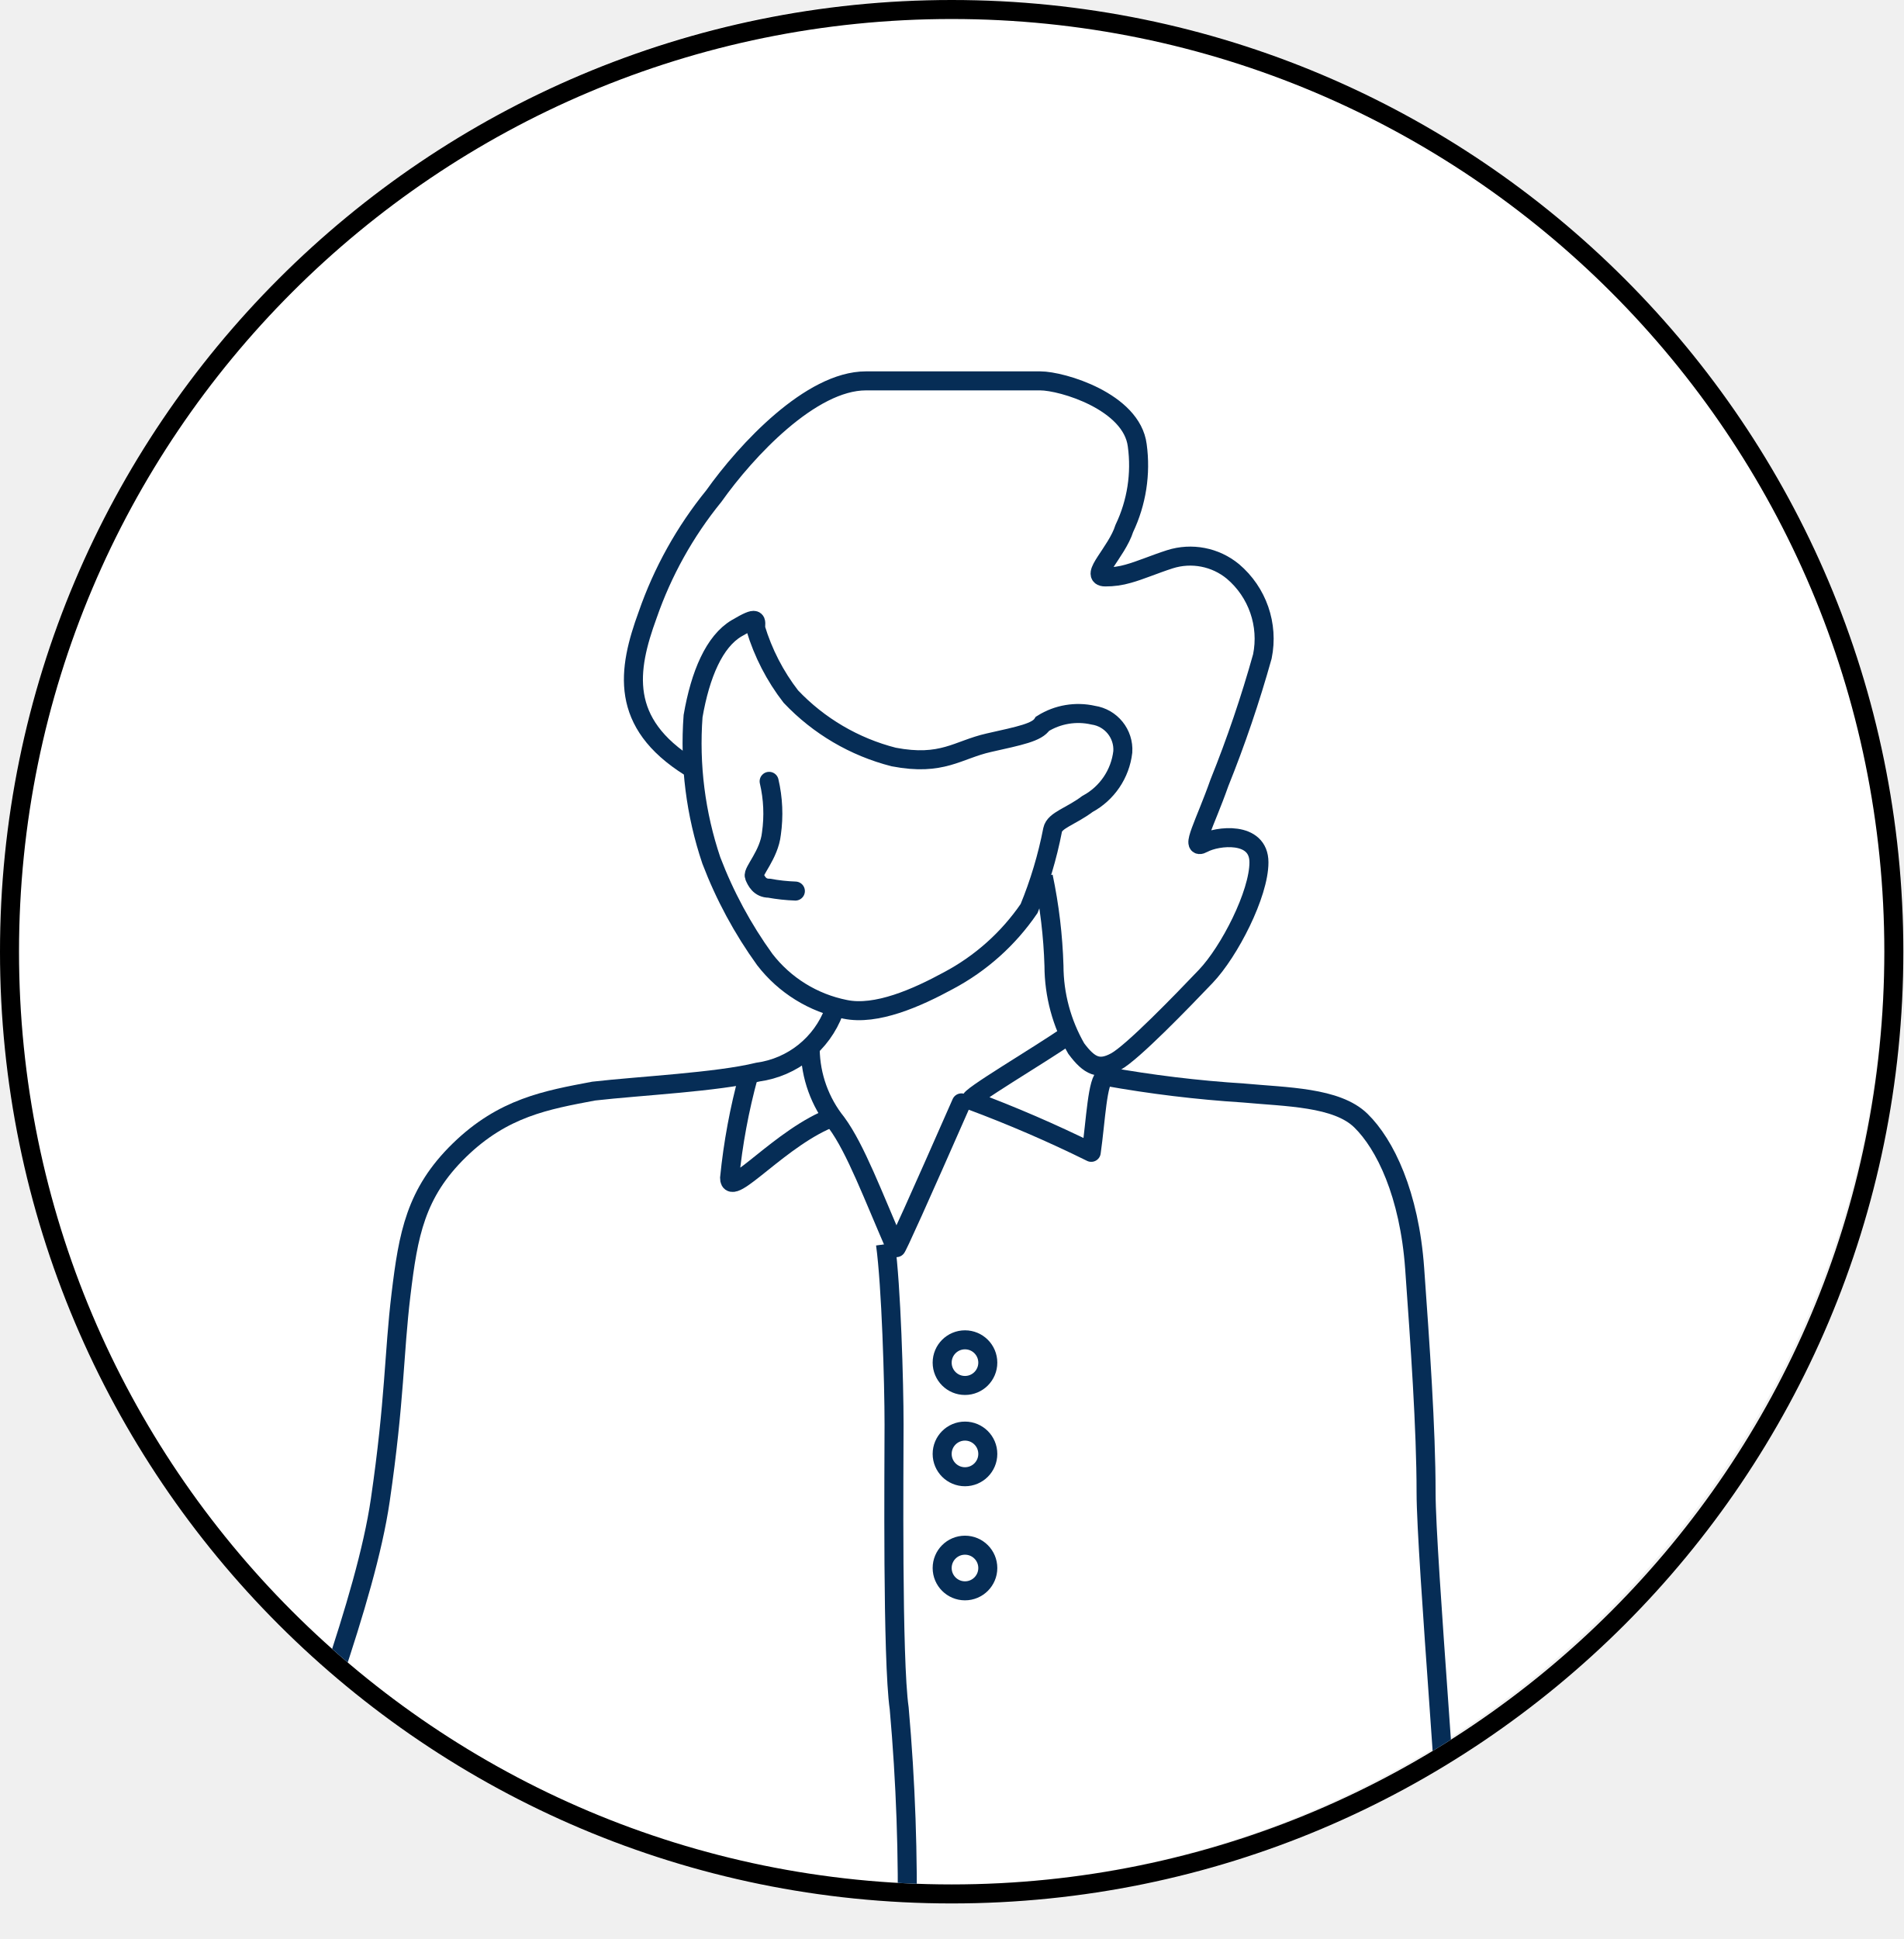
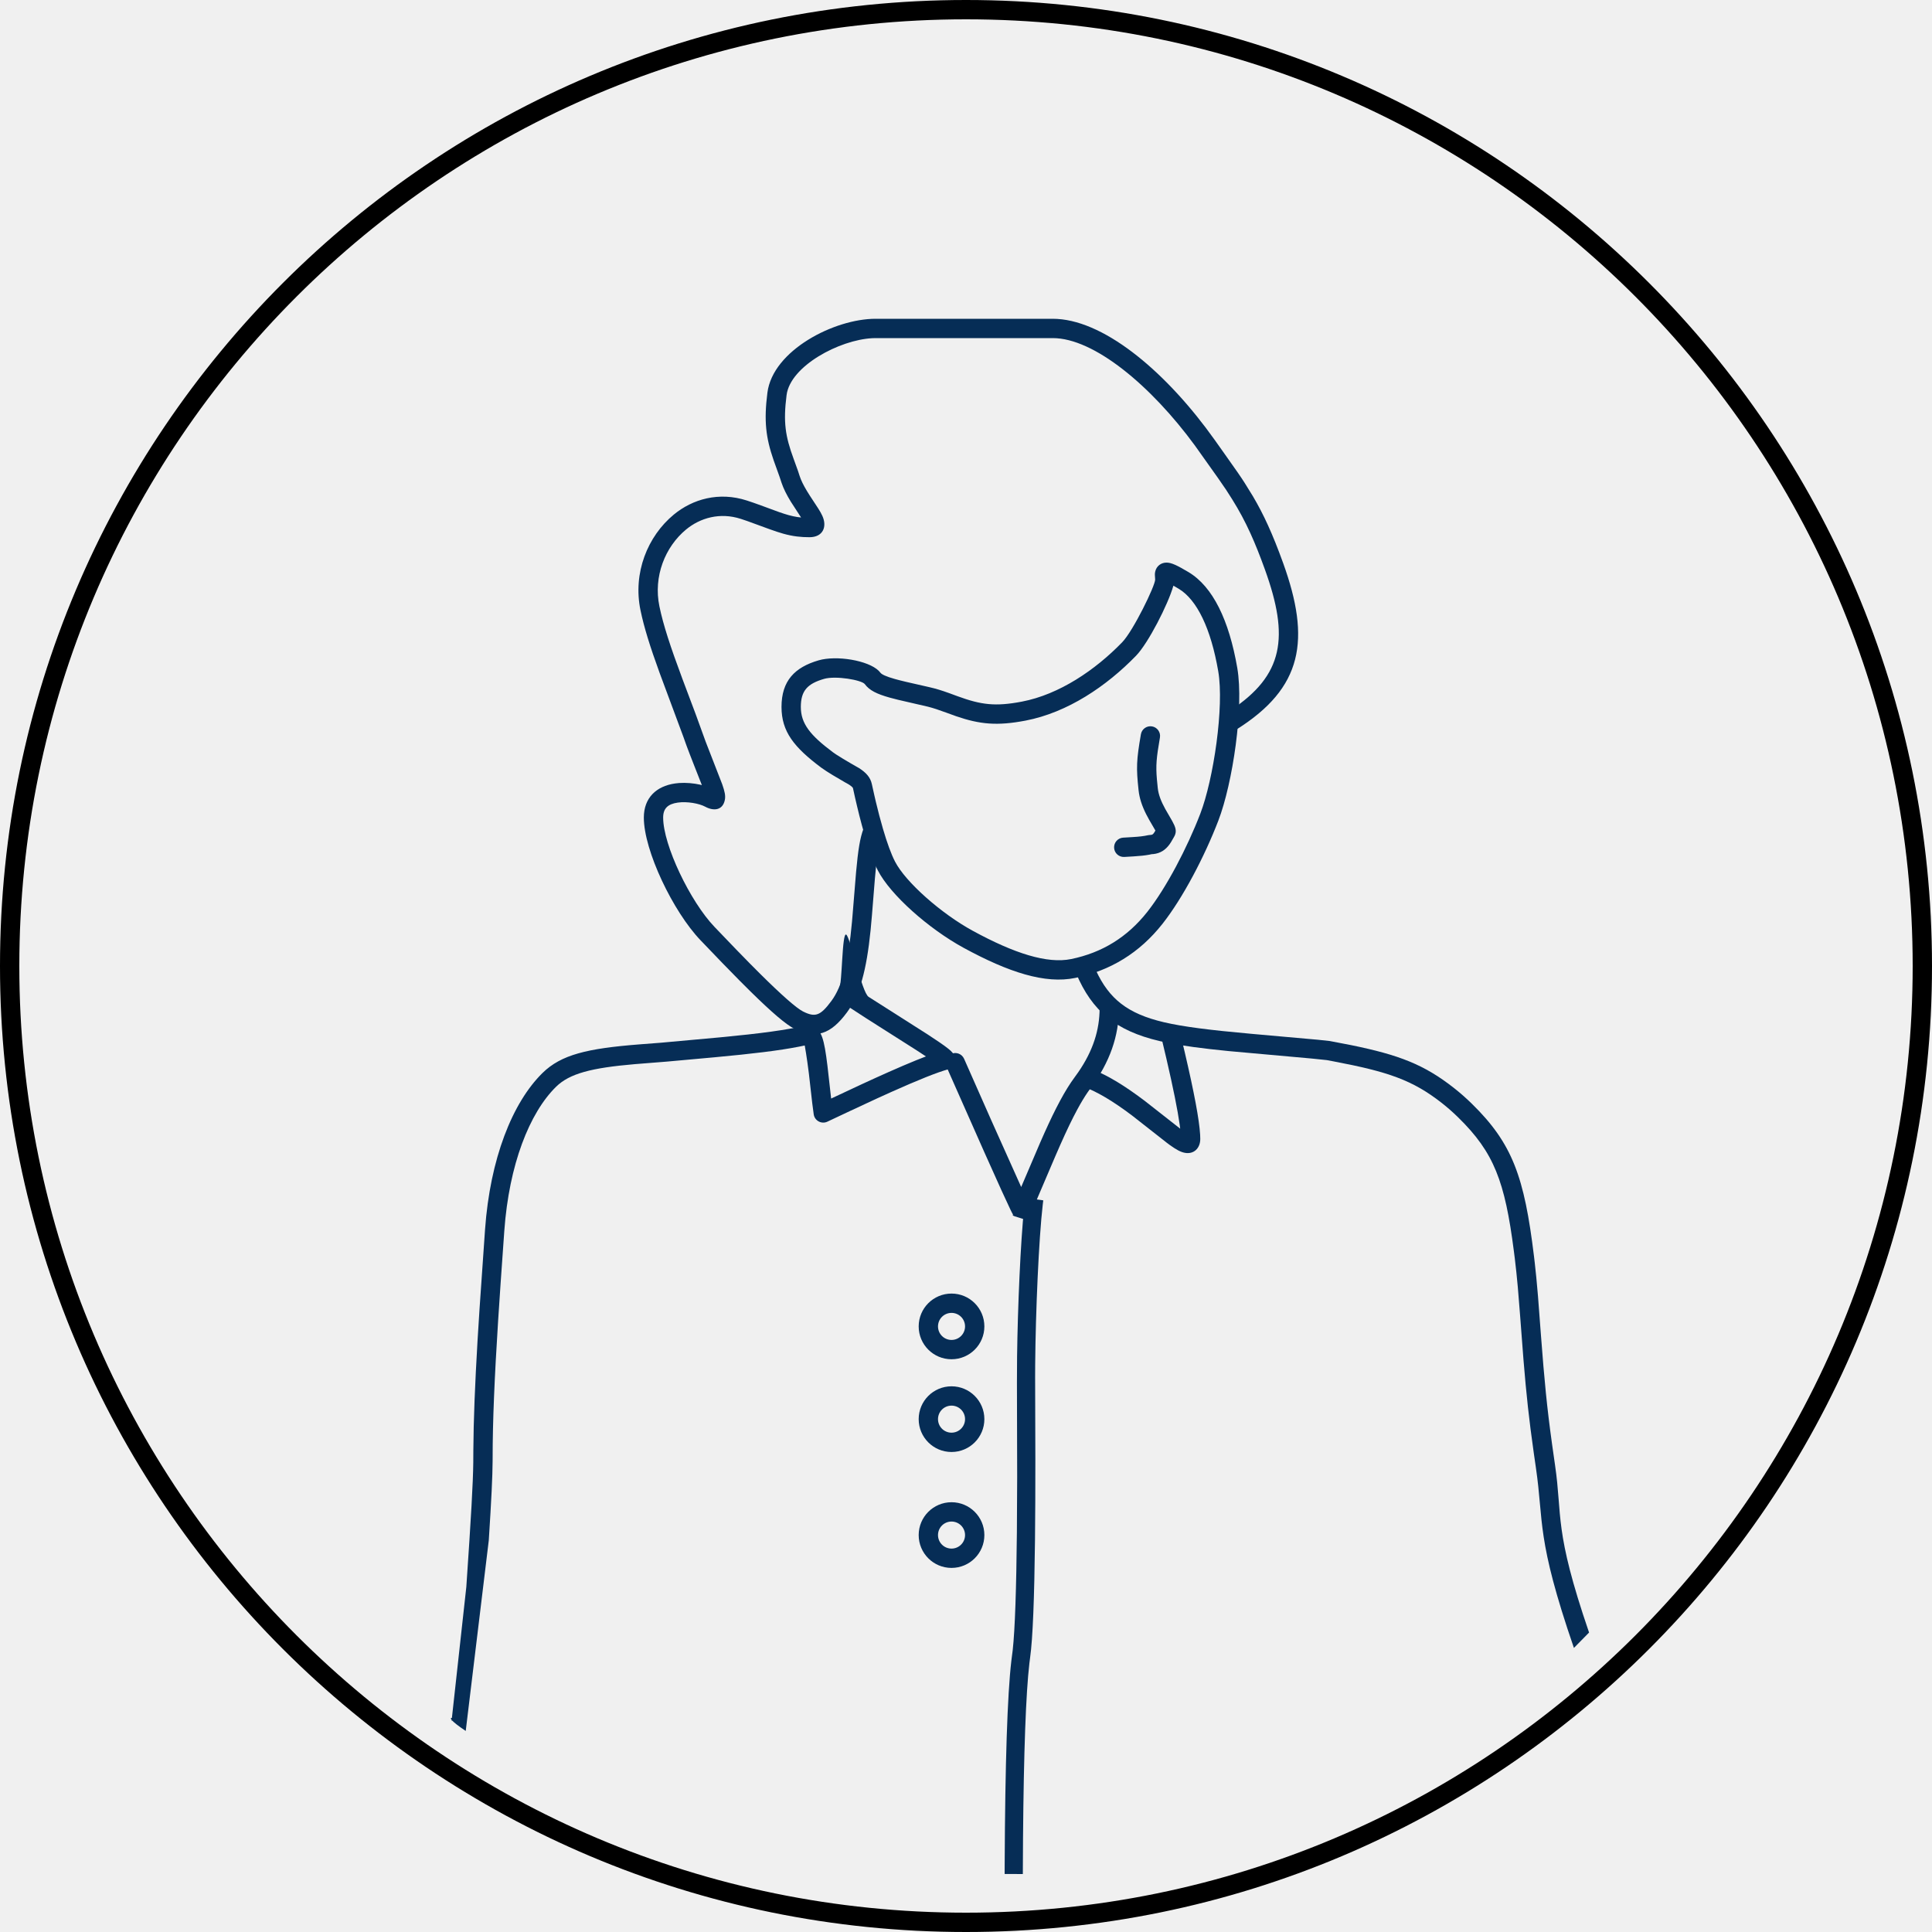
- <svg xmlns="http://www.w3.org/2000/svg" id="fd9d632d-5ca7-46f3-8126-f1580d0e8141" data-name="Layer 1" width="100.1" height="101.97" viewBox="0 0 100.1 101.97">
-   <defs>
-     <mask id="f1ff7e33-2cfb-423d-81fa-c26fc374e87e" x="1" y="1" width="98.1" height="100.97" maskUnits="userSpaceOnUse">
-       <g id="be543f43-e5c3-4704-adb4-20f41312097c" data-name="mask-2">
-         <circle id="fa6eec9b-1fdf-476f-bfc5-66c36d21447e" data-name="path-1" cx="50.05" cy="50.05" r="49.05" style="fill:#fff" />
-       </g>
-     </mask>
-   </defs>
-   <ellipse cx="49.82" cy="49.56" rx="49.3" ry="49.56" style="fill:#fff" />
-   <g id="aa637dfc-9b97-4ddf-b74a-434c1b5227d0" data-name="Page-1">
-     <g id="fa198285-3705-45cb-8e41-1d8e847dcd57" data-name="web 05 02">
-       <g id="fd11f59d-7e4c-4d19-8dc5-ed3b2399876b" data-name="explainer-diagram">
-         <g id="bbe00407-0670-4de8-936e-a45a63dca852" data-name="alice">
-           <g id="e105db52-17a6-43c5-aaea-64613e5935d6" data-name="doodle">
-             <g id="a4b22a61-585d-49c0-8057-6804c608ce56" data-name="Group-4">
-               <g id="e1f2937d-d5e4-4114-b147-a71aa4549803" data-name="alice">
-                 <g id="eae568fa-db98-4ae9-a46b-481a3e339306" data-name="Group-16">
-                   <circle cx="50.05" cy="50.05" r="49.55" style="fill:none;stroke:#000" />
-                   <g style="mask:url(#f1ff7e33-2cfb-423d-81fa-c26fc374e87e)">
-                     <g id="e20b9705-6393-42a7-91d1-09afe559ca49" data-name="lady">
-                       <path id="f65574d4-ad31-48ef-b1b4-a0ecb63eb309" data-name="Path" d="M36.28,40.34c-3.72-2.33-3.28-5.1-2.22-8a20.59,20.59,0,0,1,3.48-6.25c1.71-2.41,5.11-6.06,8-6.06h9.17c1.15,0,4.81,1.09,5.1,3.39a7.72,7.72,0,0,1-.68,4.37c-.4,1.26-1.88,2.55-1,2.55a4.24,4.24,0,0,0,1.21-.17c.62-.17,1.38-.5,2.19-.76a3.53,3.53,0,0,1,3.31.64,4.64,4.64,0,0,1,1.55,4.47,63.79,63.79,0,0,1-2.26,6.65c-.75,2.13-1.58,3.58-.85,3.18s2.93-.66,2.93,1-1.55,4.69-2.8,6-3.85,4-4.73,4.48-1.39.24-2.08-.69a8.76,8.76,0,0,1-1.17-4.35,26.72,26.72,0,0,0-.56-4.69" style="fill:none;stroke:#062d56" />
-                       <path id="acc8f19b-238e-47e5-9036-c3b67821f287" data-name="Path-2" d="M36.45,37.66c.38-2.2,1.12-3.93,2.29-4.62s1-.4,1,0a11.14,11.14,0,0,0,1.85,3.59A11.3,11.3,0,0,0,47,39.81c2.56.49,3.36-.38,5-.75s2.54-.54,2.83-1a3.54,3.54,0,0,1,2.66-.45,1.83,1.83,0,0,1,1.56,1.93,3.58,3.58,0,0,1-1.86,2.74c-.88.66-1.72.85-1.83,1.36a21.78,21.78,0,0,1-1.24,4.14,11.88,11.88,0,0,1-4.24,3.79c-1.67.91-3.8,1.85-5.43,1.51a7.07,7.07,0,0,1-4.23-2.62,22.74,22.74,0,0,1-2.81-5.21A19.27,19.27,0,0,1,36.45,37.66Z" style="fill:none;stroke:#062d56" />
-                       <path id="e1388f71-2db2-4583-ab9f-99b5d787cac3" data-name="Path-3" d="M40.45,41.09a7.45,7.45,0,0,1,.12,2.75c-.12,1.11-1,2-.9,2.24s.28.63.78.63a9.54,9.54,0,0,0,1.38.15" style="fill:none;stroke:#062d56;stroke-linecap:round" />
-                       <path id="ba2c255f-9037-4966-8383-1555c1657acc" data-name="Path-4" d="M14,98.48c2.1-6.51,5.23-14.31,6-19.59s.71-7.67,1.09-10.82.76-5.33,3.07-7.58,4.58-2.64,7.06-3.11c2.45-.28,6.47-.47,8.64-1a5,5,0,0,0,4-3.2" style="fill:none;stroke:#062d56" />
-                       <path id="fb94973d-be0e-4bdf-a6cf-de0364b5775b" data-name="Path-5" d="M43.83,58.74c-2.73,1-5.46,4.35-5.46,3.21a32.57,32.57,0,0,1,1-5.39" style="fill:none;stroke:#062d56" />
-                       <path id="bf01bc0b-9b9e-4e5a-9833-78d037848d3c" data-name="Path-6" d="M50.56,58q-3.37,7.66-3.44,7.64C45.91,62.87,45,60.41,44,59.05a6.32,6.32,0,0,1-1.39-3.86" style="fill:none;stroke:#062d56;stroke-linecap:round;stroke-linejoin:round" />
-                       <path id="bd1b1a2a-4b8c-41af-ab44-73adc50ae04b" data-name="Path-7" d="M56.16,54.45c-1.42,1-5.36,3.31-5.09,3.42a67.46,67.46,0,0,1,6.32,2.73c.24-1.68.32-3.83.75-4a63.63,63.63,0,0,0,7.26.88c2.26.21,4.9.21,6.17,1.45s2.55,3.86,2.83,7.78.6,8.41.6,11.78,1.38,19.29,1.38,23" style="fill:none;stroke:#062d56;stroke-linecap:round;stroke-linejoin:round" />
-                       <path id="a62b636c-b402-43db-a258-33ce3b9bd11a" data-name="Path-8" d="M46.57,65.43c.3,2.19.45,7.26.45,9.49s-.1,12.35.27,14.92a109.27,109.27,0,0,1,.41,11.63" style="fill:none;stroke:#062d56" />
-                       <circle id="e13d2a3e-31aa-4c4f-991c-30ae3ce0a49b" data-name="Oval" cx="50.75" cy="71.66" r="1.2" style="fill:none;stroke:#062d56" />
-                       <circle id="a7e38a09-3413-4455-9b24-1adce25ffe29" data-name="Oval-Copy" cx="50.75" cy="76.46" r="1.2" style="fill:none;stroke:#062d56" />
-                       <circle id="ff78b34f-da5c-4171-bae6-a8ddac959eaf" data-name="Oval-Copy-2" cx="50.75" cy="82.46" r="1.2" style="fill:none;stroke:#062d56" />
-                     </g>
-                   </g>
-                 </g>
-               </g>
-             </g>
-           </g>
+ <svg xmlns="http://www.w3.org/2000/svg" width="100px" height="100px" viewBox="0 0 100 100" version="1.1">
+   <g id="Page-1" stroke="none" stroke-width="1" fill="none" fill-rule="evenodd">
+     <g id="web_05_02" transform="translate(-369, -4786)">
+       <g id="Group-4" transform="translate(419, 4836) scale(-1, 1) translate(-419, -4836) translate(369, 4786)">
+         <g id="Group" transform="translate(13.52421, 16.5)">
+           <g id="lady" transform="translate(0.475787, 0.5)" />
+           <path d="M41.157,0 C43.287,0 46.476,1.631 46.755,3.826 C46.941,5.29 46.838,6.15 46.433,7.323 L46.122,8.189 L46.021,8.495 C45.914,8.806 45.76,9.112 45.543,9.467 L45.012,10.285 L45.208,10.261 C45.279,10.25 45.351,10.236 45.425,10.22 L45.656,10.163 L45.888,10.093 C45.971,10.067 46.061,10.036 46.159,10.002 L47.087,9.661 C47.366,9.559 47.594,9.479 47.818,9.407 C49.267,8.937 50.629,9.334 51.6,10.135 C52.956,11.254 53.727,13.155 53.323,15.091 C53.139,15.977 52.835,16.952 52.333,18.333 L51.095,21.663 L50.988,21.965 L50.931,22.123 C50.846,22.355 50.689,22.757 50.53,23.163 L50.147,24.137 L50.233,24.115 C50.583,24.038 50.968,24.004 51.326,24.029 L51.537,24.052 C52.505,24.192 53.151,24.795 53.151,25.817 C53.151,27.529 51.639,30.681 50.216,32.168 L49.101,33.329 L48.198,34.252 L47.606,34.842 C46.548,35.881 45.799,36.53 45.35,36.753 C44.247,37.299 43.474,37.034 42.639,35.903 C41.968,34.995 41.626,33.725 41.415,31.657 L41.344,30.874 L41.193,28.997 C41.101,27.931 41.019,27.321 40.903,26.92 L40.847,26.749 L41.783,26.398 C41.96,26.871 42.06,27.478 42.164,28.626 L42.359,31.006 L42.377,31.214 C42.569,33.321 42.875,34.54 43.443,35.309 C44.011,36.077 44.277,36.169 44.906,35.857 C45.251,35.686 46.044,34.983 47.13,33.905 L47.643,33.391 L48.383,32.633 L49.493,31.476 C50.752,30.162 52.151,27.244 52.151,25.817 C52.151,25.343 51.908,25.116 51.394,25.042 C50.917,24.973 50.288,25.084 49.967,25.258 C49.546,25.485 49.07,25.456 48.958,24.905 C48.914,24.689 48.964,24.466 49.093,24.096 L49.95,21.891 L50.471,20.456 L51.15,18.651 C51.785,16.95 52.145,15.846 52.344,14.888 C52.668,13.334 52.046,11.799 50.963,10.906 C50.234,10.305 49.211,10.006 48.127,10.358 L47.801,10.468 L46.654,10.887 C46.361,10.993 46.133,11.068 45.923,11.127 C45.425,11.264 45.021,11.306 44.576,11.306 C43.881,11.306 43.651,10.766 43.912,10.198 C43.963,10.085 44.03,9.966 44.127,9.814 L44.564,9.147 C44.773,8.82 44.922,8.554 45.022,8.312 L45.086,8.139 L45.174,7.869 L45.396,7.255 C45.83,6.074 45.941,5.354 45.763,3.952 C45.571,2.442 43.025,1.093 41.329,1.005 L41.157,1 L31.985,1 C29.848,1 26.902,3.459 24.633,6.553 L23.438,8.234 C23.049,8.787 22.934,8.967 22.695,9.35 C22.336,9.926 22.041,10.474 21.752,11.109 C21.509,11.643 21.266,12.249 21.002,12.983 C19.741,16.478 20.022,18.451 22.804,20.279 L23.017,20.416 L22.486,21.264 C19.037,19.101 18.627,16.621 20.061,12.643 C20.334,11.886 20.587,11.256 20.842,10.695 C21.087,10.155 21.339,9.672 21.625,9.186 L22.047,8.503 C22.259,8.171 22.462,7.878 23.089,6.995 L23.607,6.265 C26.01,2.884 29.158,0.16 31.757,0.007 L31.985,0 L41.157,0 Z" id="Path" fill="#062D56" fill-rule="nonzero" />
+           <path d="M42.484,24.143 L42.56,24.093 L42.752,23.986 C43.071,23.804 43.695,23.438 43.966,23.235 C45.377,22.18 46.025,21.37 46.025,20.092 C46.025,18.735 45.339,18.039 44.105,17.679 C43.186,17.411 41.539,17.677 40.988,18.225 L40.906,18.319 C40.842,18.406 40.617,18.516 40.157,18.645 L39.897,18.714 C39.801,18.739 39.695,18.764 39.576,18.793 L38.366,19.069 C38.028,19.146 37.75,19.232 37.343,19.378 L36.908,19.538 C35.696,19.982 34.958,20.079 33.584,19.816 C31.648,19.446 29.786,18.182 28.394,16.746 C27.82,16.155 26.685,13.818 26.685,13.5 L26.7,13.245 C26.701,13.184 26.695,13.14 26.679,13.073 C26.612,12.797 26.376,12.614 26.083,12.62 C25.835,12.626 25.545,12.764 24.963,13.11 C23.694,13.865 22.859,15.61 22.434,18.074 C22.086,20.097 22.671,24.04 23.415,25.977 C24.128,27.832 25.251,29.98 26.306,31.317 C27.494,32.824 29.006,33.742 30.823,34.118 C32.379,34.44 34.266,33.83 36.599,32.559 C38.411,31.571 40.389,29.816 41.038,28.554 C41.276,28.093 41.506,27.458 41.733,26.682 C41.824,26.373 41.911,26.05 41.995,25.719 L42.118,25.215 C42.198,24.881 42.237,24.706 42.326,24.296 C42.332,24.269 42.373,24.221 42.484,24.143 Z M25.474,13.97 L25.741,13.814 L25.751,13.848 C26.017,14.774 27.036,16.783 27.676,17.443 C29.198,19.012 31.215,20.382 33.396,20.799 C34.863,21.079 35.758,20.993 36.984,20.572 L37.475,20.394 C37.897,20.239 38.163,20.15 38.446,20.078 L39.987,19.722 C40.155,19.681 40.297,19.644 40.427,19.608 C41.091,19.422 41.475,19.234 41.713,18.911 C41.869,18.698 43.216,18.462 43.824,18.639 C44.673,18.887 45.025,19.243 45.025,20.092 C45.025,20.952 44.543,21.555 43.367,22.434 L43.204,22.547 C42.785,22.822 42.001,23.263 42.02,23.251 C41.648,23.489 41.425,23.732 41.349,24.084 L41.213,24.695 L41.146,24.984 C41.028,25.478 40.904,25.955 40.773,26.401 C40.563,27.121 40.351,27.704 40.149,28.096 C39.605,29.153 37.772,30.78 36.12,31.681 C33.986,32.844 32.274,33.397 31.026,33.139 C29.436,32.81 28.132,32.017 27.091,30.698 C26.108,29.451 25.029,27.387 24.349,25.618 C23.664,23.837 23.105,20.07 23.42,18.244 C23.799,16.04 24.518,14.538 25.474,13.97 Z" id="Path-2" fill="#062D56" fill-rule="nonzero" />
+           <path d="M26.846,21.098 C27.118,21.052 27.377,21.234 27.423,21.507 C27.654,22.848 27.67,23.232 27.544,24.398 C27.499,24.82 27.365,25.217 27.149,25.646 L26.998,25.928 L26.672,26.489 L26.713,26.56 C26.776,26.661 26.813,26.699 26.876,26.71 L27.039,26.727 C27.273,26.78 27.5,26.806 27.848,26.827 L28.346,26.857 C28.622,26.877 28.829,27.116 28.809,27.392 C28.79,27.667 28.55,27.874 28.275,27.855 L27.787,27.826 C27.47,27.806 27.23,27.782 26.994,27.739 L26.86,27.711 L26.784,27.707 C26.414,27.67 26.146,27.488 25.938,27.199 L25.863,27.086 L25.723,26.844 L25.673,26.752 C25.561,26.511 25.63,26.311 25.804,25.993 L26.158,25.38 C26.383,24.972 26.514,24.628 26.55,24.291 L26.594,23.846 C26.657,23.108 26.62,22.737 26.438,21.676 C26.391,21.404 26.574,21.145 26.846,21.098 Z" id="Path-3" fill="#062D56" fill-rule="nonzero" />
+           <path d="M30.77,33.894 C29.949,35.833 28.72,36.852 26.464,37.383 L26.077,37.468 C25.268,37.632 24.254,37.767 22.889,37.903 L18.581,38.29 C18.283,38.318 18.027,38.345 17.799,38.371 L17.446,38.438 C14.628,38.972 13.364,39.404 11.848,40.591 C11.559,40.818 11.275,41.067 10.994,41.343 C9.147,43.15 8.581,44.646 8.117,48.266 L8.07,48.635 C8.012,49.114 7.962,49.593 7.915,50.114 L7.801,51.526 L7.622,53.865 C7.471,55.711 7.335,56.962 7.085,58.725 L6.979,59.46 C6.561,62.305 6.975,63.085 5.01,68.797 L4.226,68 C6.06,62.644 5.595,61.999 5.99,59.314 L6.142,58.245 C6.406,56.34 6.536,54.993 6.718,52.597 L6.868,50.615 L6.884,50.429 C6.93,49.875 6.979,49.374 7.035,48.882 L7.078,48.514 C7.577,44.419 8.186,42.692 10.294,40.628 C10.602,40.327 10.914,40.053 11.232,39.804 C12.767,38.601 14.062,38.102 16.55,37.594 L17.649,37.383 L18.253,37.318 L21.708,37.01 C23.856,36.818 25.243,36.643 26.235,36.41 C28.099,35.971 29.067,35.215 29.757,33.714 L30.77,33.894 Z" id="Path-4" fill="#062D56" fill-rule="nonzero" />
+           <path d="M25.397,36.939 L26.369,37.174 L26.105,38.287 C25.751,39.808 25.522,40.953 25.416,41.708 L25.389,41.92 L27.197,40.502 L27.288,40.433 C28.235,39.721 29.067,39.204 29.873,38.874 L30.141,38.771 L30.479,39.712 C29.702,39.992 28.868,40.496 27.889,41.232 L26.079,42.652 C26.01,42.704 25.956,42.745 25.921,42.77 C25.6,43 25.371,43.129 25.148,43.17 C24.674,43.258 24.35,42.922 24.35,42.453 L24.357,42.229 C24.403,41.453 24.667,40.044 25.152,37.97 L25.397,36.939 Z" id="Path-5" fill="#062D56" fill-rule="nonzero" />
+           <path d="M29.06,35.185 C29.336,35.185 29.56,35.409 29.56,35.685 C29.56,36.808 29.9,37.886 30.661,38.991 L30.844,39.247 C31.094,39.582 31.342,39.984 31.6,40.462 L31.812,40.867 C32.062,41.359 32.326,41.929 32.638,42.643 L33.619,44.939 L35.17,41.48 C35.577,40.562 36.046,39.503 36.575,38.302 C36.687,38.049 36.982,37.935 37.234,38.046 C37.487,38.158 37.602,38.453 37.49,38.705 L35.518,43.158 L34.645,45.1 L34.181,46.1 L34.104,46.255 C34.073,46.317 34.073,46.317 34.042,46.37 L34.054,46.391 C34.067,46.428 33.988,46.451 33.436,46.618 C33.3,46.574 33.189,46.473 33.132,46.342 L31.857,43.355 L31.596,42.757 C31.262,42.005 30.987,41.431 30.72,40.937 C30.531,40.586 30.35,40.284 30.173,40.028 L30.042,39.844 C29.025,38.479 28.56,37.113 28.56,35.685 C28.56,35.409 28.784,35.185 29.06,35.185 Z" id="Path-6" fill="#062D56" fill-rule="nonzero" />
+           <path d="M42.673,31.877 C42.898,31.717 42.879,34.434 43.039,34.659 C43.199,34.884 43.147,35.196 42.922,35.356 L42.441,35.686 C42.22,35.834 41.956,36.005 41.621,36.219 L39.016,37.874 L38.55,38.18 L39.072,38.386 C39.482,38.552 39.951,38.753 40.476,38.986 L41.155,39.291 L41.834,39.602 L43.456,40.361 L43.645,38.684 C43.819,37.24 43.953,36.827 44.4,36.607 C44.505,36.556 44.623,36.543 44.736,36.57 C45.767,36.816 47.099,36.993 49.206,37.193 L52.266,37.471 L53.394,37.558 C56.08,37.769 57.428,38.088 58.394,39.036 C59.961,40.574 61.109,43.483 61.37,47.138 L61.654,51.233 L61.758,52.885 C61.892,55.169 61.966,57.018 61.976,58.595 L61.979,59.2 C61.992,60.261 62.088,61.967 62.339,65.639 L63.101,72.562 C62.422,72.562 64,72 62.37,73.094 L61.176,63.223 C61.039,61.088 60.984,59.93 60.978,59.12 L60.977,58.954 C60.977,57.089 60.881,54.822 60.693,51.861 L60.563,49.904 L60.373,47.209 C60.128,43.78 59.07,41.101 57.693,39.75 C56.995,39.064 55.86,38.773 53.627,38.581 L51.944,38.447 L49.493,38.225 C47.514,38.042 46.169,37.881 45.109,37.673 L44.823,37.614 L44.756,38.014 C44.715,38.272 44.664,38.622 44.611,39.047 L44.434,40.601 C44.409,40.811 44.384,40.998 44.358,41.177 C44.31,41.508 43.957,41.699 43.654,41.559 L42.51,41.02 C41.989,40.775 41.524,40.559 41.076,40.353 L40.348,40.023 C38.973,39.408 37.952,38.995 37.363,38.837 C37.133,38.747 36.999,38.511 37.041,38.265 C37.06,38.152 37.105,38.073 37.167,37.995 C37.221,37.928 37.292,37.862 37.388,37.785 L37.597,37.626 C37.678,37.567 37.771,37.502 37.876,37.431 L38.467,37.038 L41.518,35.096 C41.873,34.866 42.457,32.03 42.673,31.877 Z" id="Path-7" fill="#062D56" fill-rule="nonzero" />
+           <path d="M32.476,45.63 L33.409,45.5 L33.464,45.976 C33.654,47.795 33.799,51.156 33.832,53.721 L33.839,55.078 L33.827,59.942 L33.842,62.813 C33.871,65.72 33.939,67.834 34.058,68.91 L34.129,69.468 C34.335,71.234 34.449,74.737 34.474,79.998 L34.476,80.496 L33.534,80.5 L33.524,78.635 C33.487,74.165 33.376,71.144 33.194,69.588 L33.157,69.296 C33.018,68.306 32.939,66.215 32.905,63.236 L32.89,61.233 C32.886,60.527 32.885,59.813 32.886,59.048 L32.898,54.765 L32.895,54.117 C32.872,51.426 32.71,47.624 32.502,45.842 L32.476,45.63 Z" id="Path-8" fill="#062D56" fill-rule="nonzero" />
+           <path d="M37.225,50.455 C36.287,50.455 35.525,51.216 35.525,52.155 C35.525,53.094 36.287,53.855 37.225,53.855 C38.164,53.855 38.925,53.094 38.925,52.155 C38.925,51.216 38.164,50.455 37.225,50.455 Z M37.225,51.455 C37.612,51.455 37.925,51.768 37.925,52.155 C37.925,52.542 37.612,52.855 37.225,52.855 C36.839,52.855 36.525,52.542 36.525,52.155 C36.525,51.768 36.839,51.455 37.225,51.455 Z" id="Oval" fill="#062D56" fill-rule="nonzero" />
+           <path d="M37.225,55.255 C36.287,55.255 35.525,56.016 35.525,56.955 C35.525,57.894 36.287,58.655 37.225,58.655 C38.164,58.655 38.925,57.894 38.925,56.955 C38.925,56.016 38.164,55.255 37.225,55.255 Z M37.225,56.255 C37.612,56.255 37.925,56.568 37.925,56.955 C37.925,57.342 37.612,57.655 37.225,57.655 C36.839,57.655 36.525,57.342 36.525,56.955 C36.525,56.568 36.839,56.255 37.225,56.255 Z" id="Oval-Copy" fill="#062D56" fill-rule="nonzero" />
+           <path d="M37.225,61.255 C36.287,61.255 35.525,62.016 35.525,62.955 C35.525,63.894 36.287,64.655 37.225,64.655 C38.164,64.655 38.925,63.894 38.925,62.955 C38.925,62.016 38.164,61.255 37.225,61.255 Z M37.225,62.255 C37.612,62.255 37.925,62.568 37.925,62.955 C37.925,63.342 37.612,63.655 37.225,63.655 C36.839,63.655 36.525,63.342 36.525,62.955 C36.525,62.568 36.839,62.255 37.225,62.255 Z" id="Oval-Copy-2" fill="#062D56" fill-rule="nonzero" />
        </g>
+         <circle id="Oval" stroke="#000000" cx="50" cy="50" r="49.5" />
      </g>
    </g>
  </g>
</svg>
